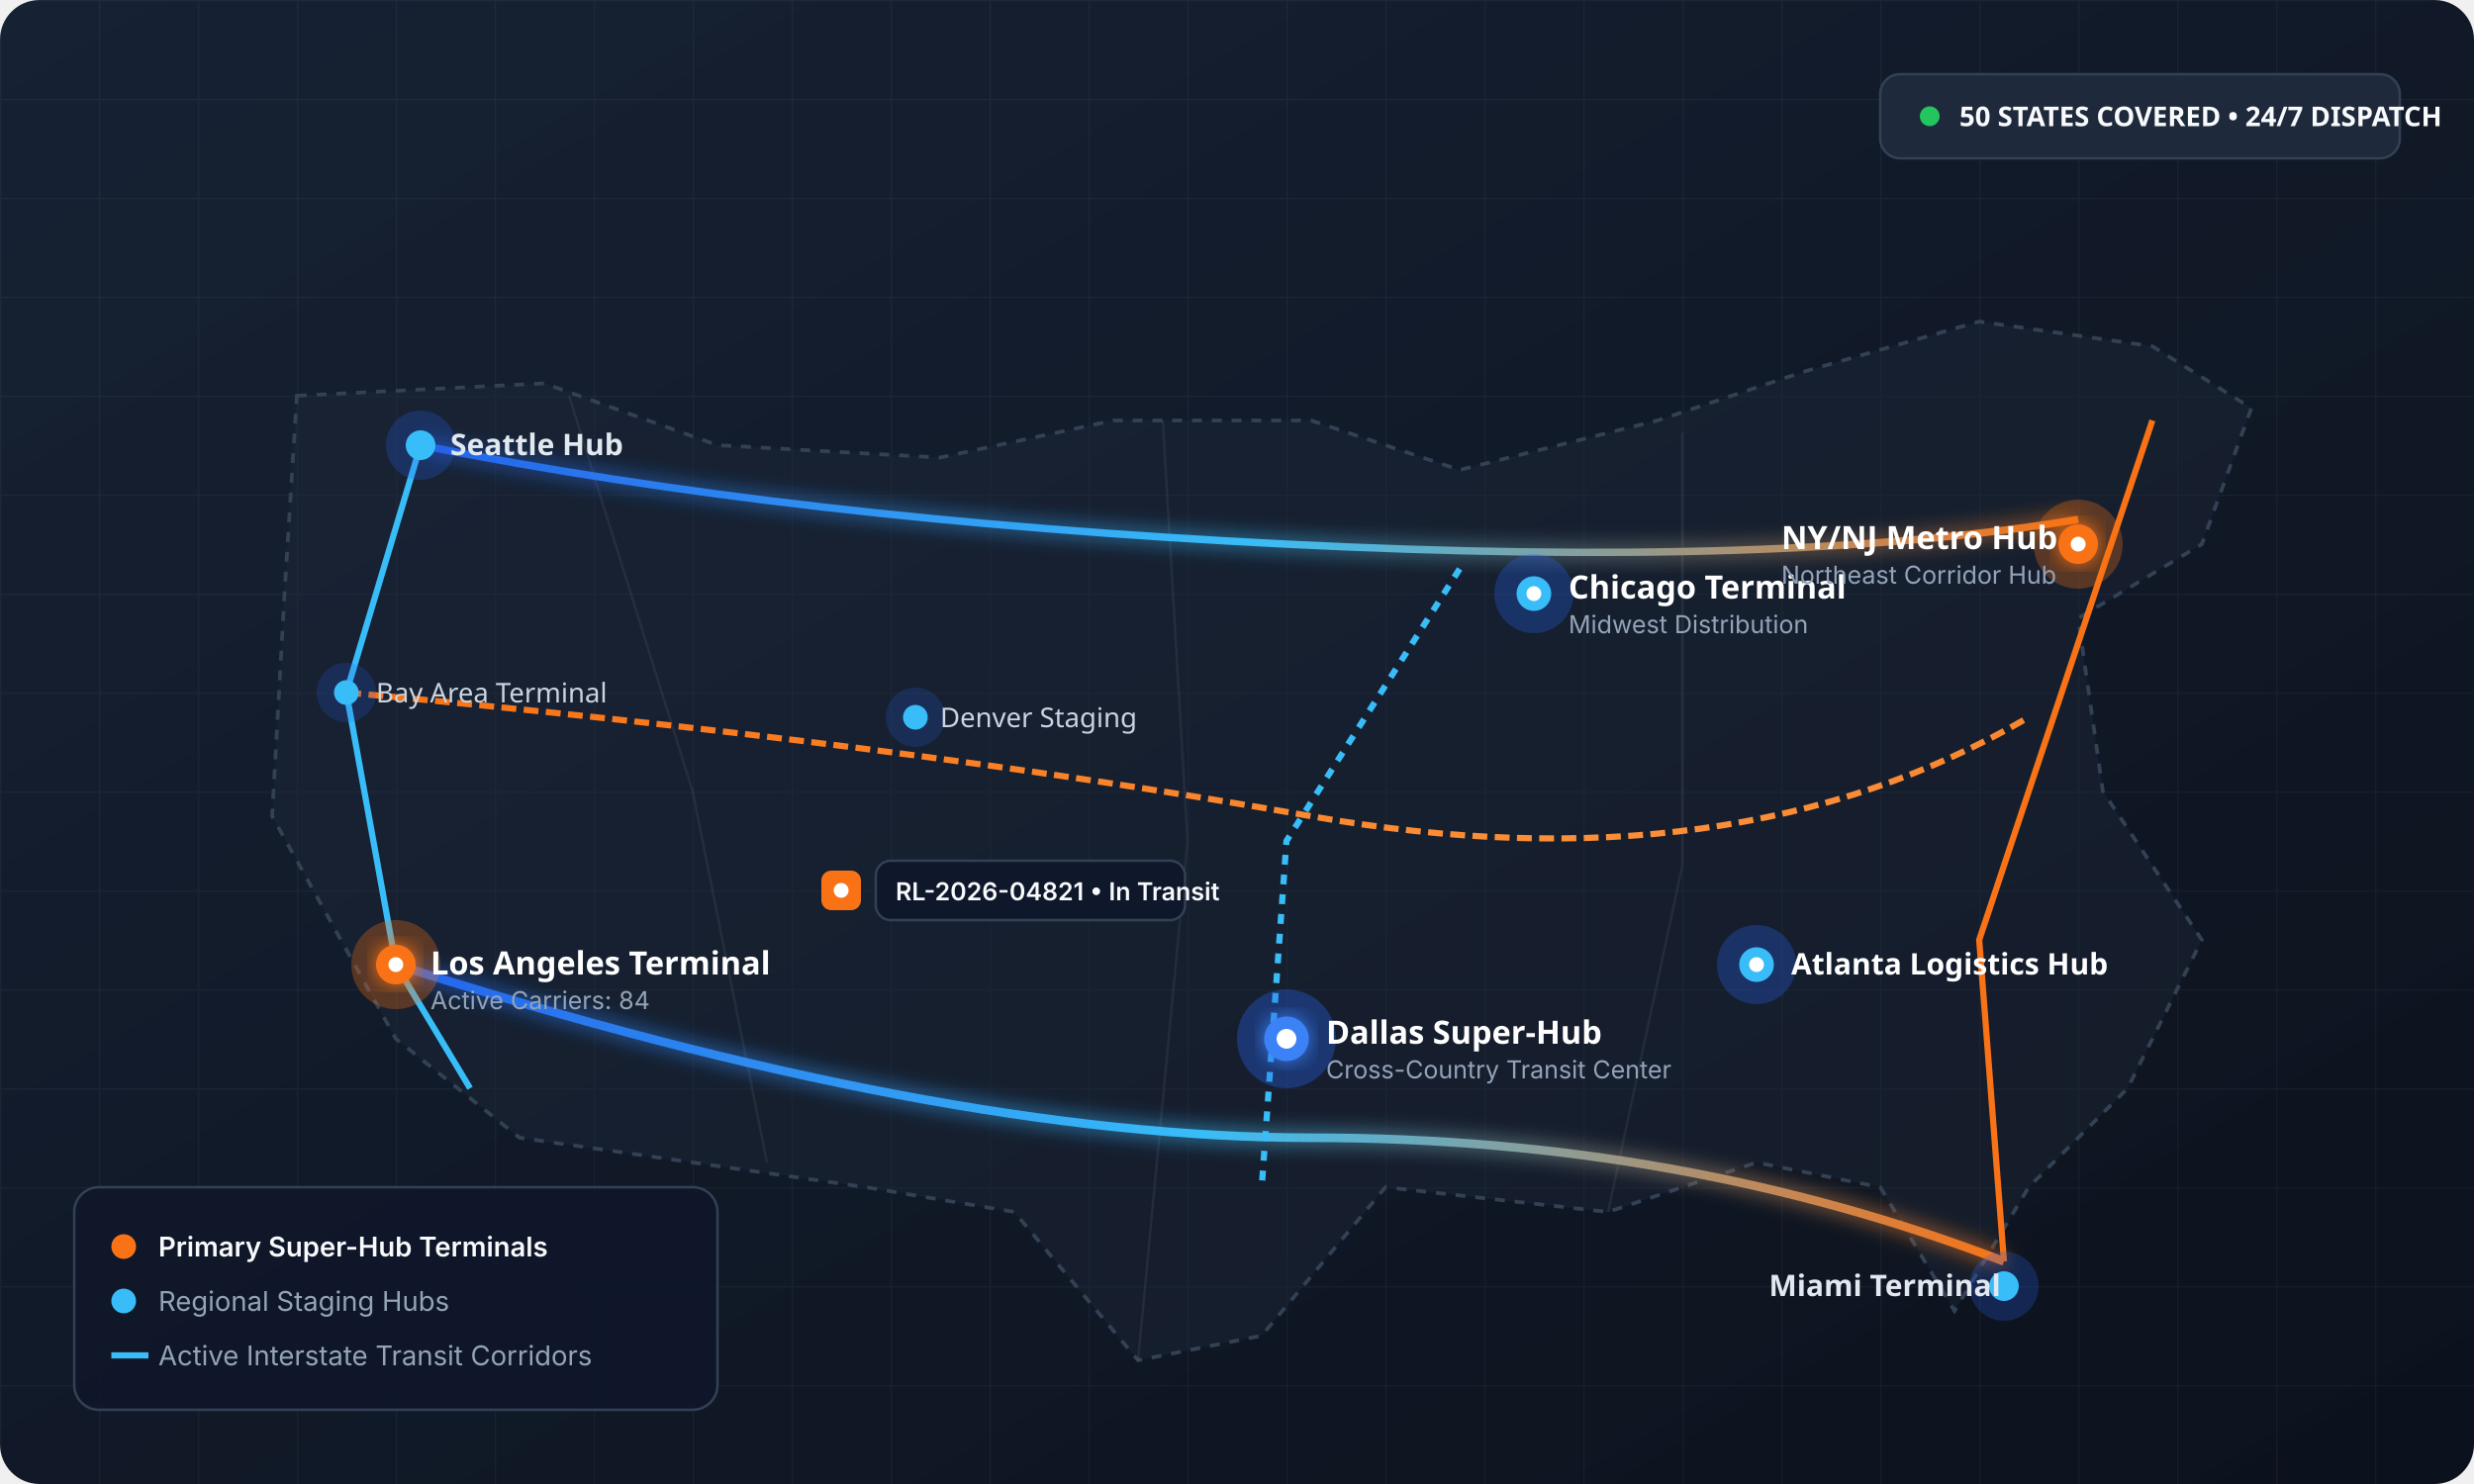
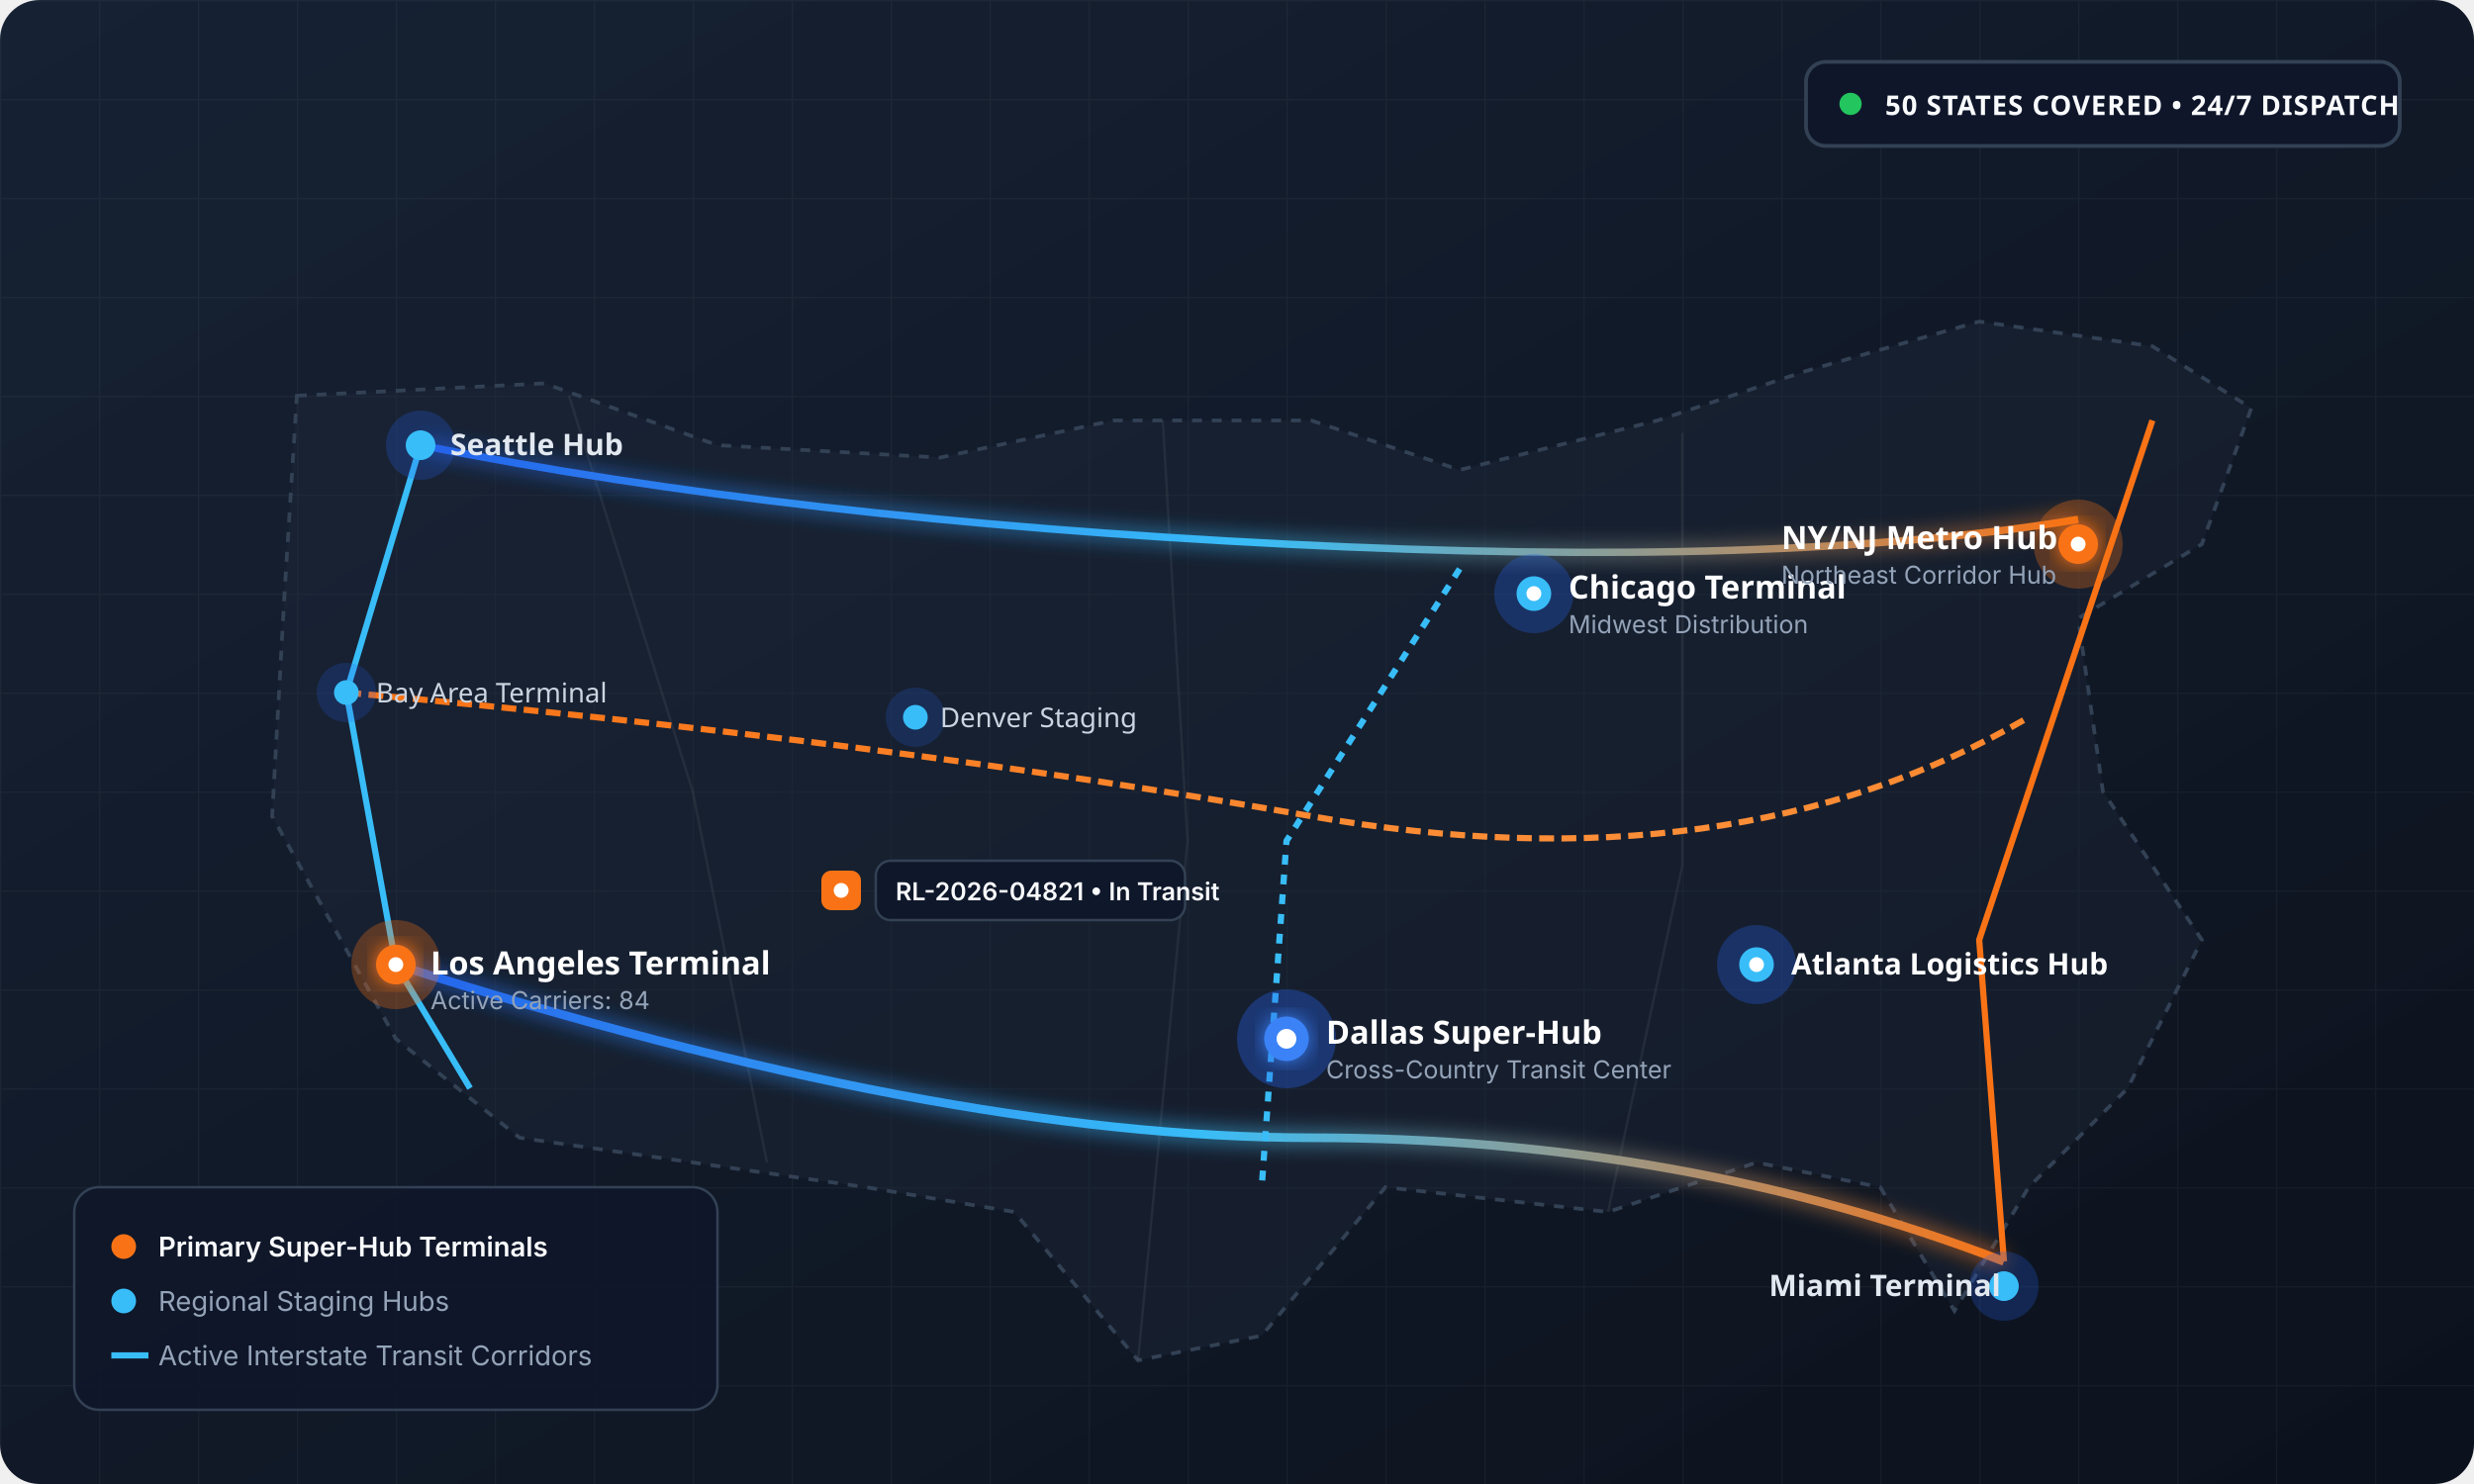
<svg xmlns="http://www.w3.org/2000/svg" viewBox="0 0 1000 600" width="100%" height="100%" fill="none">
  <defs>
    <linearGradient id="bgGrad" x1="0%" y1="0%" x2="100%" y2="100%">
      <stop offset="0%" stop-color="#0b172a" stop-opacity="0.95" />
      <stop offset="100%" stop-color="#070d18" stop-opacity="0.98" />
    </linearGradient>
    <linearGradient id="routeLine" x1="0%" y1="0%" x2="100%" y2="0%">
      <stop offset="0%" stop-color="#2563eb" />
      <stop offset="50%" stop-color="#38bdf8" />
      <stop offset="100%" stop-color="#f97316" />
    </linearGradient>
    <linearGradient id="accentLine" x1="0%" y1="0%" x2="100%" y2="100%">
      <stop offset="0%" stop-color="#f97316" />
      <stop offset="100%" stop-color="#fb923c" />
    </linearGradient>
    <filter id="glow" x="-20%" y="-20%" width="140%" height="140%">
      <feGaussianBlur stdDeviation="4" result="blur" />
      <feComposite in="SourceGraphic" in2="blur" operator="over" />
    </filter>
    <pattern id="grid" width="40" height="40" patternUnits="userSpaceOnUse">
      <path d="M 40 0 L 0 0 0 40" fill="none" stroke="rgba(255, 255, 255, 0.04)" stroke-width="1" />
    </pattern>
  </defs>
  <rect width="1000" height="600" rx="16" fill="url(#bgGrad)" />
  <rect width="1000" height="600" rx="16" fill="url(#grid)" />
  <path d="M 120 160 L 220 155 L 290 180 L 380 185 L 450 170 L 530 170 L 590 190 L 670 170 L 730 150 L 800 130 L 870 140 L 910 165 L 890 220 L 840 250 L 850 320 L 890 380 L 860 440 L 820 480 L 790 530 L 760 480 L 710 470 L 650 490 L 560 480 L 510 540 L 460 550 L 410 490 L 350 480 L 280 470 L 210 460 L 160 420 L 110 330 L 115 240 Z" fill="#1e293b" fill-opacity="0.4" stroke="#334155" stroke-width="1.5" stroke-dasharray="4 4" />
  <path d="M 230 160 L 280 320 L 310 470" fill="none" stroke="rgba(255,255,255,0.06)" stroke-width="1" />
  <path d="M 470 170 L 480 340 L 460 550" fill="none" stroke="rgba(255,255,255,0.06)" stroke-width="1" />
  <path d="M 680 175 L 680 350 L 650 490" fill="none" stroke="rgba(255,255,255,0.06)" stroke-width="1" />
  <path d="M 170 180 Q 320 210, 520 220 T 840 210" fill="none" stroke="url(#routeLine)" stroke-width="3" filter="url(#glow)" />
  <path d="M 160 390 Q 380 460, 530 460 T 810 510" fill="none" stroke="url(#routeLine)" stroke-width="3.5" filter="url(#glow)" />
  <path d="M 140 280 Q 360 300, 530 330 T 820 290" fill="none" stroke="url(#accentLine)" stroke-width="2.5" stroke-dasharray="6 3" />
  <path d="M 590 230 L 520 340 L 510 480" fill="none" stroke="#38bdf8" stroke-width="2.5" stroke-dasharray="4 4" />
  <path d="M 870 170 L 840 260 L 800 380 L 810 510" fill="none" stroke="#f97316" stroke-width="2.5" />
  <path d="M 170 180 L 140 280 L 160 390 L 190 440" fill="none" stroke="#38bdf8" stroke-width="2.5" />
  <g transform="translate(170, 180)">
    <circle r="14" fill="#2563eb" fill-opacity="0.25" />
    <circle r="6" fill="#38bdf8" />
    <text x="12" y="4" fill="#e2e8f0" font-family="'Space Grotesk', sans-serif" font-size="12" font-weight="600">Seattle Hub</text>
  </g>
  <g transform="translate(140, 280)">
    <circle r="12" fill="#2563eb" fill-opacity="0.2" />
    <circle r="5" fill="#38bdf8" />
    <text x="12" y="4" fill="#cbd5e1" font-family="'Space Grotesk', sans-serif" font-size="11">Bay Area Terminal</text>
  </g>
  <g transform="translate(160, 390)">
    <circle r="18" fill="#f97316" fill-opacity="0.3" />
    <circle r="8" fill="#f97316" filter="url(#glow)" />
    <circle r="3" fill="#ffffff" />
    <text x="14" y="4" fill="#ffffff" font-family="'Space Grotesk', sans-serif" font-size="13" font-weight="700">Los Angeles Terminal</text>
    <text x="14" y="18" fill="#94a3b8" font-family="'Inter', sans-serif" font-size="10">Active Carriers: 84</text>
  </g>
  <g transform="translate(370, 290)">
    <circle r="12" fill="#2563eb" fill-opacity="0.2" />
    <circle r="5" fill="#38bdf8" />
    <text x="10" y="4" fill="#cbd5e1" font-family="'Space Grotesk', sans-serif" font-size="11">Denver Staging</text>
  </g>
  <g transform="translate(520, 420)">
    <circle r="20" fill="#2563eb" fill-opacity="0.35" />
    <circle r="9" fill="#3b82f6" filter="url(#glow)" />
    <circle r="4" fill="#ffffff" />
    <text x="16" y="2" fill="#ffffff" font-family="'Space Grotesk', sans-serif" font-size="13" font-weight="700">Dallas Super-Hub</text>
    <text x="16" y="16" fill="#94a3b8" font-family="'Inter', sans-serif" font-size="10">Cross-Country Transit Center</text>
  </g>
  <g transform="translate(620, 240)">
    <circle r="16" fill="#2563eb" fill-opacity="0.3" />
    <circle r="7" fill="#38bdf8" />
    <circle r="3" fill="#ffffff" />
    <text x="14" y="2" fill="#ffffff" font-family="'Space Grotesk', sans-serif" font-size="13" font-weight="700">Chicago Terminal</text>
    <text x="14" y="16" fill="#94a3b8" font-family="'Inter', sans-serif" font-size="10">Midwest Distribution</text>
  </g>
  <g transform="translate(710, 390)">
    <circle r="16" fill="#2563eb" fill-opacity="0.3" />
    <circle r="7" fill="#38bdf8" />
    <circle r="3" fill="#ffffff" />
    <text x="14" y="4" fill="#ffffff" font-family="'Space Grotesk', sans-serif" font-size="12" font-weight="600">Atlanta Logistics Hub</text>
  </g>
  <g transform="translate(840, 220)">
    <circle r="18" fill="#f97316" fill-opacity="0.3" />
    <circle r="8" fill="#f97316" filter="url(#glow)" />
    <circle r="3" fill="#ffffff" />
    <text x="-120" y="2" fill="#ffffff" font-family="'Space Grotesk', sans-serif" font-size="13" font-weight="700">NY/NJ Metro Hub</text>
    <text x="-120" y="16" fill="#94a3b8" font-family="'Inter', sans-serif" font-size="10">Northeast Corridor Hub</text>
  </g>
  <g transform="translate(810, 520)">
    <circle r="14" fill="#2563eb" fill-opacity="0.25" />
    <circle r="6" fill="#38bdf8" />
    <text x="-95" y="4" fill="#e2e8f0" font-family="'Space Grotesk', sans-serif" font-size="12" font-weight="600">Miami Terminal</text>
  </g>
  <g transform="translate(340, 360)">
    <rect x="-8" y="-8" width="16" height="16" rx="4" fill="#f97316" />
    <circle r="3" fill="#ffffff" />
    <rect x="14" y="-12" width="125" height="24" rx="6" fill="#0f172a" stroke="#334155" stroke-width="1" />
    <text x="22" y="4" fill="#f8fafc" font-family="'Inter', sans-serif" font-size="10" font-weight="600">RL-2026-04821 • In Transit</text>
  </g>
  <g transform="translate(30, 480)">
    <rect width="260" height="90" rx="10" fill="#0f172a" fill-opacity="0.9" stroke="#334155" stroke-width="1" />
    <circle cx="20" cy="24" r="5" fill="#f97316" />
    <text x="34" y="28" fill="#f8fafc" font-family="'Inter', sans-serif" font-size="11" font-weight="600">Primary Super-Hub Terminals</text>
    <circle cx="20" cy="46" r="5" fill="#38bdf8" />
    <text x="34" y="50" fill="#94a3b8" font-family="'Inter', sans-serif" font-size="11">Regional Staging Hubs</text>
    <line x1="15" y1="68" x2="30" y2="68" stroke="#38bdf8" stroke-width="2.5" />
    <text x="34" y="72" fill="#94a3b8" font-family="'Inter', sans-serif" font-size="11">Active Interstate Transit Corridors</text>
  </g>
-   <g transform="translate(760, 30)">
-     <rect width="210" height="34" rx="8" fill="#1e293b" stroke="#334155" stroke-width="1" />
-     <circle cx="20" cy="17" r="4" fill="#22c55e" />
-     <text x="32" y="21" fill="#f8fafc" font-family="'Space Grotesk', sans-serif" font-size="11" font-weight="600">50 STATES COVERED • 24/7 DISPATCH</text>
+   <g transform="translate(730, 25)">
+     <rect width="240" height="34" rx="8" fill="#0f172a" fill-opacity="0.95" stroke="#334155" stroke-width="1.5" />
+     <circle cx="18" cy="17" r="4.5" fill="#22c55e" />
+     <text x="32" y="21.5" fill="#f8fafc" font-family="'Space Grotesk', sans-serif" font-size="11" font-weight="700" letter-spacing="0.4">50 STATES COVERED • 24/7 DISPATCH</text>
  </g>
</svg>
